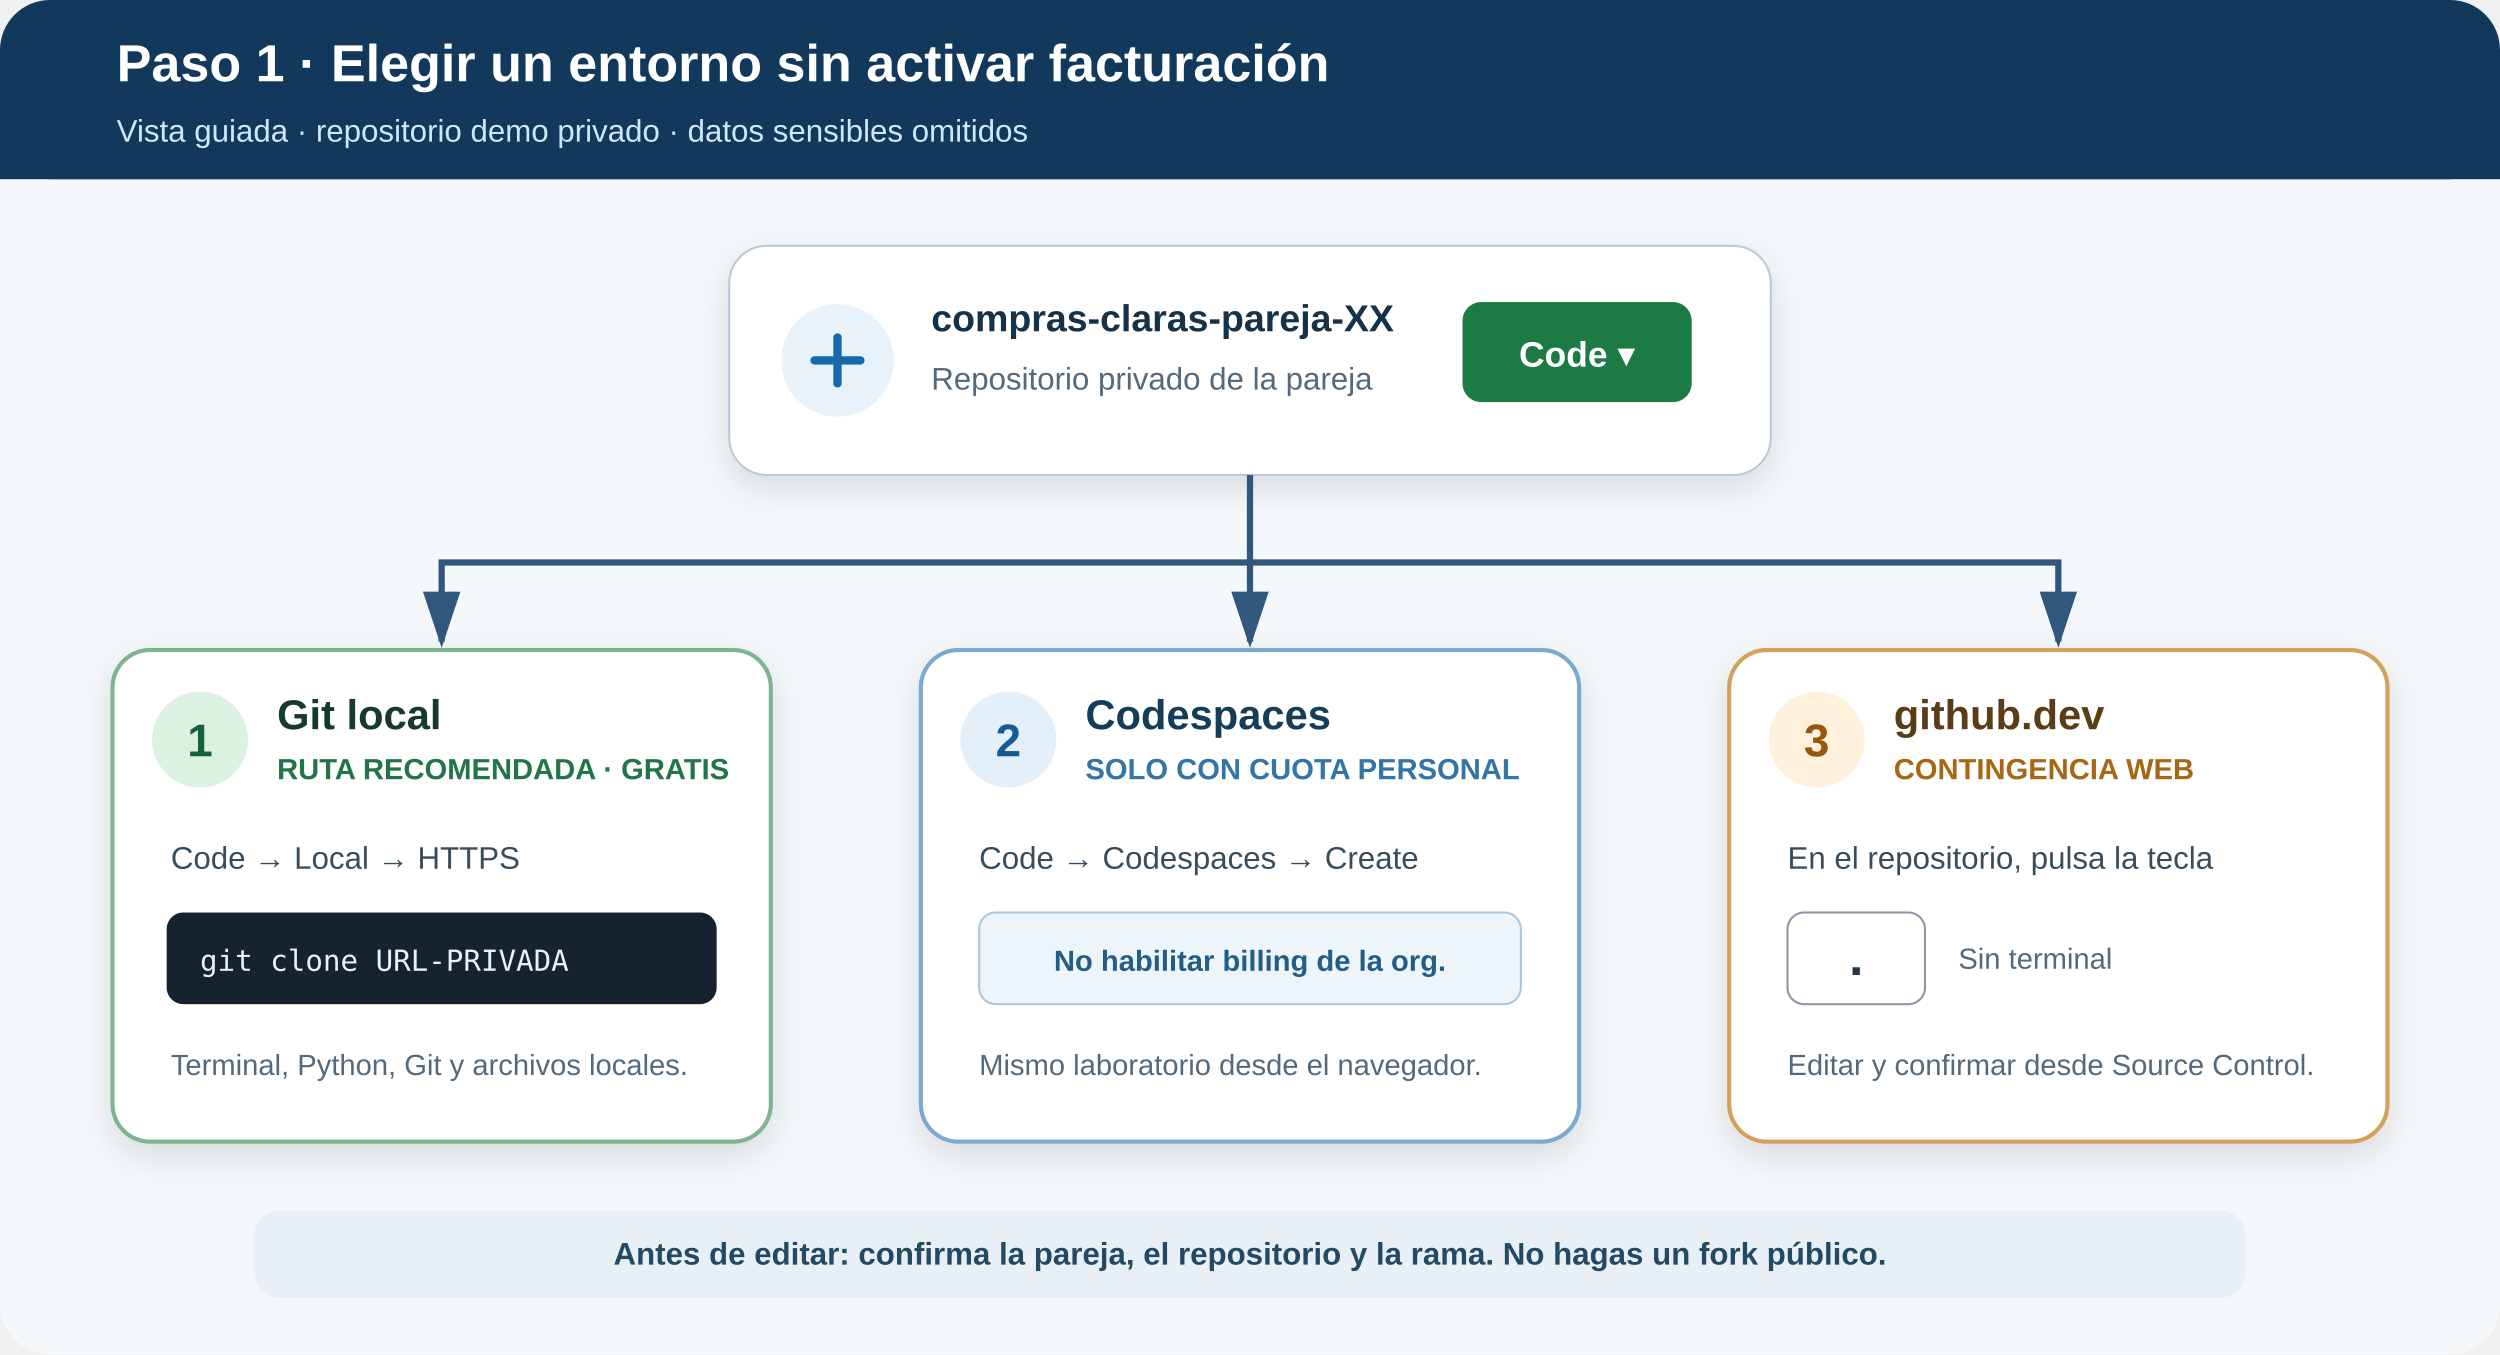
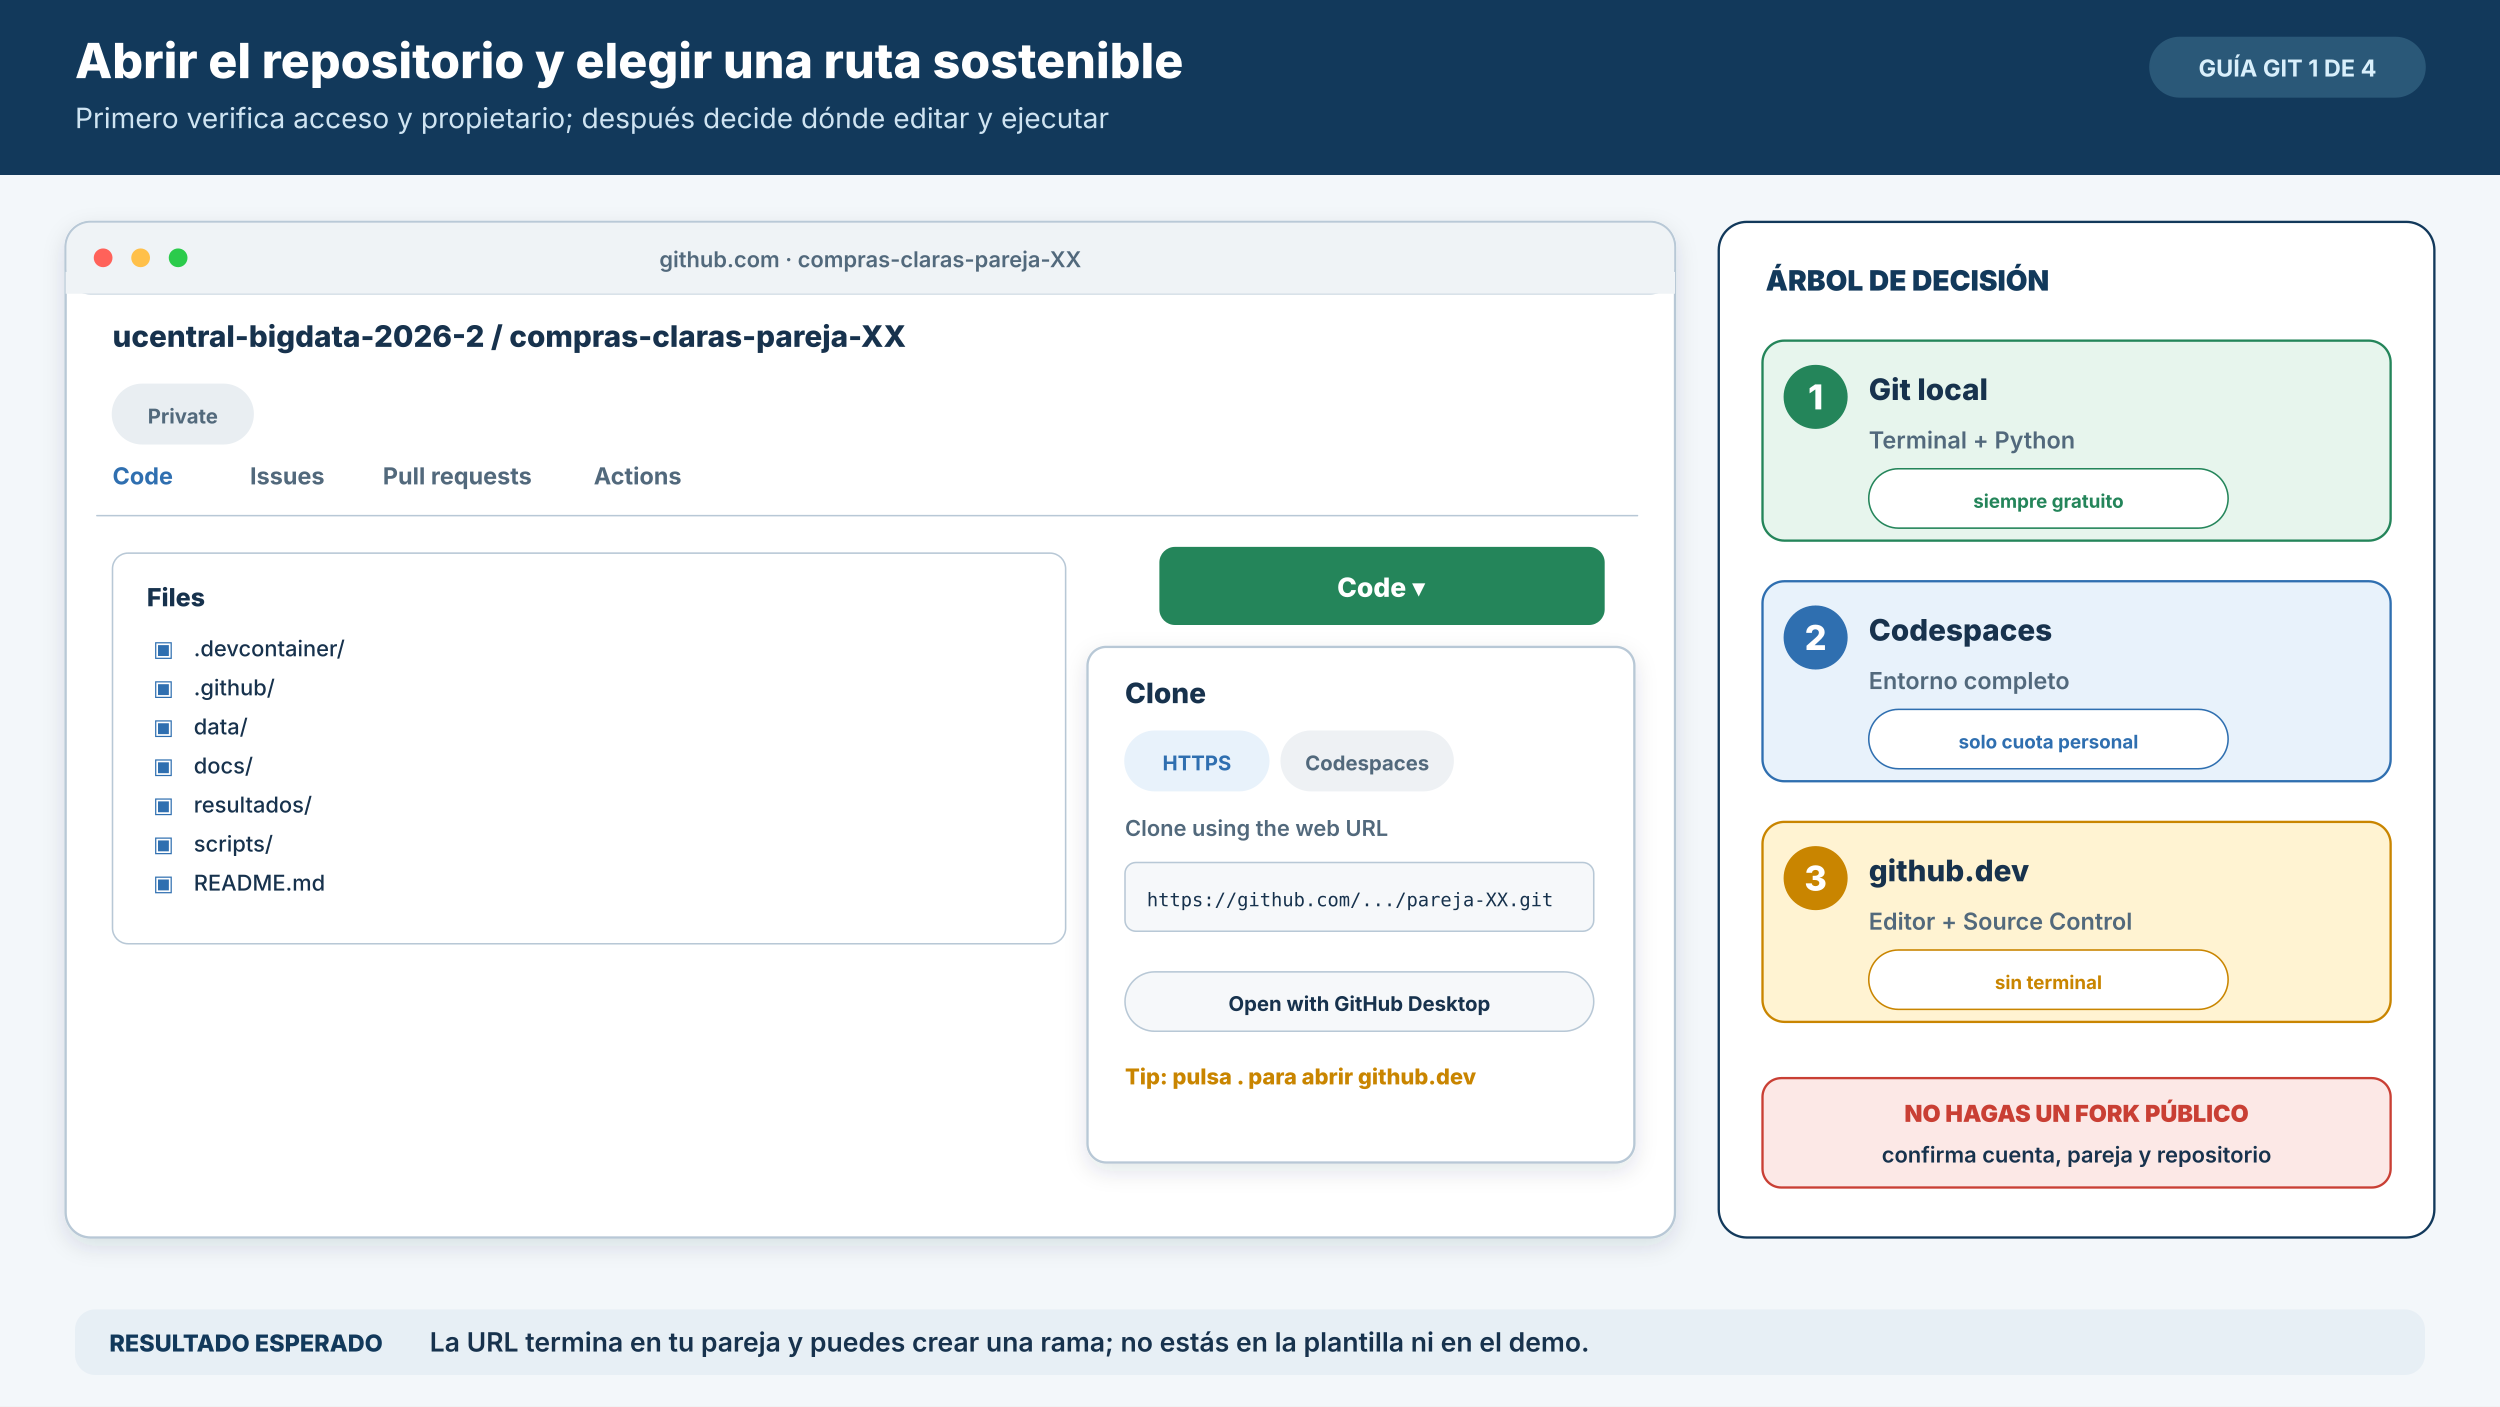
- <svg xmlns="http://www.w3.org/2000/svg" width="1200" height="650" viewBox="0 0 1200 650" role="img" aria-labelledby="title desc">
+ <svg xmlns="http://www.w3.org/2000/svg" width="1600" height="900" viewBox="0 0 1600 900" role="img" aria-labelledby="title desc">
  <defs>
-     <filter id="shadow" x="-20%" y="-20%" width="140%" height="140%">
-       <feDropShadow dx="0" dy="6" stdDeviation="8" flood-opacity=".12" />
+     <filter id="shadow" x="-20%" y="-20%" width="140%" height="150%">
+       <feDropShadow dx="0" dy="5" stdDeviation="7" flood-color="#17324D" flood-opacity=".12" />
    </filter>
-     <marker id="arrow" markerWidth="10" markerHeight="10" refX="8" refY="3" orient="auto">
-       <path d="M0,0 L0,6 L9,3 z" fill="#31577c" />
+     <marker id="arrow-blue" markerWidth="10" markerHeight="10" refX="8" refY="3" orient="auto">
+       <path d="M0,0 L0,6 L9,3 z" fill="#2F6FB0" />
+     </marker>
+     <marker id="arrow-red" markerWidth="10" markerHeight="10" refX="8" refY="3" orient="auto">
+       <path d="M0,0 L0,6 L9,3 z" fill="#C93F34" />
+     </marker>
+     <marker id="arrow-green" markerWidth="10" markerHeight="10" refX="8" refY="3" orient="auto">
+       <path d="M0,0 L0,6 L9,3 z" fill="#24855A" />
+     </marker>
+     <marker id="arrow-purple" markerWidth="10" markerHeight="10" refX="8" refY="3" orient="auto">
+       <path d="M0,0 L0,6 L9,3 z" fill="#6C5AA7" />
    </marker>
  </defs>
-   <rect width="1200" height="650" rx="24" fill="#f5f8fb" />
-   <rect width="1200" height="86" rx="24" fill="#12395b" />
-   <rect y="62" width="1200" height="24" fill="#12395b" />
-   <text x="56" y="39" fill="#fff" font-family="Segoe UI,Arial" font-size="25" font-weight="700">Paso 1 · Elegir un entorno sin activar facturación</text>
-   <text x="56" y="68" fill="#cfe7f6" font-family="Segoe UI,Arial" font-size="15">Vista guiada · repositorio demo privado · datos sensibles omitidos</text>
-   <g filter="url(#shadow)">
-     <rect x="350" y="118" width="500" height="110" rx="18" fill="#fff" stroke="#b8c9d9" />
-     <circle cx="402" cy="173" r="27" fill="#e7f2fa" />
-     <path d="M391 173h22m-11-11v22" stroke="#1769aa" stroke-width="4" stroke-linecap="round" />
-     <text x="447" y="159" fill="#14324a" font-family="Segoe UI,Arial" font-size="18" font-weight="700">compras-claras-pareja-XX</text>
-     <text x="447" y="187" fill="#52697c" font-family="Segoe UI,Arial" font-size="15">Repositorio privado de la pareja</text>
-     <rect x="702" y="145" width="110" height="48" rx="9" fill="#1f7a44" />
-     <text x="757" y="176" text-anchor="middle" fill="#fff" font-family="Segoe UI,Arial" font-size="17" font-weight="700">Code ▾</text>
-   </g>
-   <path d="M600 228v42" fill="none" stroke="#31577c" stroke-width="3" />
-   <path d="M600 270H212v38" fill="none" stroke="#31577c" stroke-width="3" marker-end="url(#arrow)" />
-   <path d="M600 270v38" fill="none" stroke="#31577c" stroke-width="3" marker-end="url(#arrow)" />
-   <path d="M600 270h388v38" fill="none" stroke="#31577c" stroke-width="3" marker-end="url(#arrow)" />
-   <g filter="url(#shadow)">
-     <rect x="54" y="312" width="316" height="236" rx="18" fill="#fff" stroke="#7bb58f" stroke-width="2" />
-     <circle cx="96" cy="355" r="23" fill="#dbf2e3" />
-     <text x="96" y="363" text-anchor="middle" fill="#17643a" font-family="Segoe UI,Arial" font-size="22" font-weight="700">1</text>
-     <text x="133" y="350" fill="#153b2a" font-family="Segoe UI,Arial" font-size="20" font-weight="700">Git local</text>
-     <text x="133" y="374" fill="#23744a" font-family="Segoe UI,Arial" font-size="14" font-weight="700">RUTA RECOMENDADA · GRATIS</text>
-     <text x="82" y="417" fill="#394d5c" font-family="Segoe UI,Arial" font-size="15">Code → Local → HTTPS</text>
-     <rect x="80" y="438" width="264" height="44" rx="8" fill="#15232e" />
-     <text x="96" y="466" fill="#e8f1f7" font-family="Consolas,monospace" font-size="14">git clone URL-PRIVADA</text>
-     <text x="82" y="516" fill="#52697c" font-family="Segoe UI,Arial" font-size="14">Terminal, Python, Git y archivos locales.</text>
-   </g>
-   <g filter="url(#shadow)">
-     <rect x="442" y="312" width="316" height="236" rx="18" fill="#fff" stroke="#7ea9cf" stroke-width="2" />
-     <circle cx="484" cy="355" r="23" fill="#e3eff9" />
-     <text x="484" y="363" text-anchor="middle" fill="#155c91" font-family="Segoe UI,Arial" font-size="22" font-weight="700">2</text>
-     <text x="521" y="350" fill="#163c59" font-family="Segoe UI,Arial" font-size="20" font-weight="700">Codespaces</text>
-     <text x="521" y="374" fill="#3174a6" font-family="Segoe UI,Arial" font-size="14" font-weight="700">SOLO CON CUOTA PERSONAL</text>
-     <text x="470" y="417" fill="#394d5c" font-family="Segoe UI,Arial" font-size="15">Code → Codespaces → Create</text>
-     <rect x="470" y="438" width="260" height="44" rx="8" fill="#edf5fb" stroke="#a9c7df" />
-     <text x="600" y="466" text-anchor="middle" fill="#245d86" font-family="Segoe UI,Arial" font-size="14" font-weight="700">No habilitar billing de la org.</text>
-     <text x="470" y="516" fill="#52697c" font-family="Segoe UI,Arial" font-size="14">Mismo laboratorio desde el navegador.</text>
-   </g>
-   <g filter="url(#shadow)">
-     <rect x="830" y="312" width="316" height="236" rx="18" fill="#fff" stroke="#d5a15a" stroke-width="2" />
-     <circle cx="872" cy="355" r="23" fill="#fff1dc" />
-     <text x="872" y="363" text-anchor="middle" fill="#95570b" font-family="Segoe UI,Arial" font-size="22" font-weight="700">3</text>
-     <text x="909" y="350" fill="#593c17" font-family="Segoe UI,Arial" font-size="20" font-weight="700">github.dev</text>
-     <text x="909" y="374" fill="#a76817" font-family="Segoe UI,Arial" font-size="14" font-weight="700">CONTINGENCIA WEB</text>
-     <text x="858" y="417" fill="#394d5c" font-family="Segoe UI,Arial" font-size="15">En el repositorio, pulsa la tecla</text>
-     <rect x="858" y="438" width="66" height="44" rx="8" fill="#fff" stroke="#8a98a5" />
-     <text x="891" y="468" text-anchor="middle" fill="#253746" font-family="Segoe UI,Arial" font-size="25" font-weight="700">.</text>
-     <text x="940" y="465" fill="#52697c" font-family="Segoe UI,Arial" font-size="14">Sin terminal</text>
-     <text x="858" y="516" fill="#52697c" font-family="Segoe UI,Arial" font-size="14">Editar y confirmar desde Source Control.</text>
-   </g>
-   <rect x="122" y="581" width="956" height="42" rx="12" fill="#e8f0f6" />
-   <text x="600" y="607" text-anchor="middle" fill="#244963" font-family="Segoe UI,Arial" font-size="15" font-weight="600">Antes de editar: confirma la pareja, el repositorio y la rama. No hagas un fork público.</text>
+   <rect width="1600" height="900" fill="#F3F7FA" />
+   <rect x="0" y="0" width="1600" height="112" rx="0" fill="#12395B" stroke="#12395B" stroke-width="0" opacity="1" />
+   <rect x="1376" y="24" width="176" height="38" rx="19" fill="#2A5878" stroke="#2A5878" stroke-width="1" opacity="1" />
+   <text x="1464.0" y="49" fill="#D9EFFB" font-family="Inter, Segoe UI, Arial, sans-serif" font-size="15" font-weight="700" text-anchor="middle" style="">
+     <tspan x="1464.0" dy="0">GUÍA GIT 1 DE 4</tspan>
+   </text>
+   <text x="48" y="50" fill="#FFFFFF" font-family="Inter, Segoe UI, Arial, sans-serif" font-size="31" font-weight="800" text-anchor="start" style="">
+     <tspan x="48" dy="0">Abrir el repositorio y elegir una ruta sostenible</tspan>
+   </text>
+   <text x="48" y="82" fill="#CFE4F2" font-family="Inter, Segoe UI, Arial, sans-serif" font-size="18" font-weight="400" text-anchor="start" style="">
+     <tspan x="48" dy="0">Primero verifica acceso y propietario; después decide dónde editar y ejecutar</tspan>
+   </text>
+   <rect x="42" y="142" width="1030" height="650" rx="16" fill="#FFFFFF" stroke="#B8C8D6" stroke-width="1.5" opacity="1" filter="url(#shadow)" />
+   <rect x="42" y="142" width="1030" height="46" rx="16" fill="#EFF3F6" stroke="#B8C8D6" stroke-width="1" opacity="1" />
+   <rect x="42" y="174" width="1030" height="14" rx="0" fill="#EFF3F6" stroke="#EFF3F6" stroke-width="0" opacity="1" />
+   <circle cx="66" cy="165" r="6" fill="#FF625A" stroke="#FF625A" stroke-width="0" />
+   <circle cx="90" cy="165" r="6" fill="#FFC04A" stroke="#FFC04A" stroke-width="0" />
+   <circle cx="114" cy="165" r="6" fill="#2BCB4B" stroke="#2BCB4B" stroke-width="0" />
+   <text x="557.0" y="171" fill="#52697C" font-family="Inter, Segoe UI, Arial, sans-serif" font-size="14" font-weight="600" text-anchor="middle" style="">
+     <tspan x="557.0" dy="0">github.com · compras-claras-pareja-XX</tspan>
+   </text>
+   <text x="72" y="222" fill="#17324D" font-family="Inter, Segoe UI, Arial, sans-serif" font-size="19" font-weight="800" text-anchor="start" style="">
+     <tspan x="72" dy="0">ucentral-bigdata-2026-2 / compras-claras-pareja-XX</tspan>
+   </text>
+   <rect x="72" y="246" width="90" height="38" rx="19" fill="#E9EEF2" stroke="#E9EEF2" stroke-width="1" opacity="1" />
+   <text x="117.0" y="271" fill="#52697C" font-family="Inter, Segoe UI, Arial, sans-serif" font-size="13" font-weight="700" text-anchor="middle" style="">
+     <tspan x="117.0" dy="0">Private</tspan>
+   </text>
+   <text x="72" y="310" fill="#2F6FB0" font-family="Inter, Segoe UI, Arial, sans-serif" font-size="15" font-weight="700" text-anchor="start" style="">
+     <tspan x="72" dy="0">Code</tspan>
+   </text>
+   <text x="160" y="310" fill="#52697C" font-family="Inter, Segoe UI, Arial, sans-serif" font-size="15" font-weight="700" text-anchor="start" style="">
+     <tspan x="160" dy="0">Issues</tspan>
+   </text>
+   <text x="245" y="310" fill="#52697C" font-family="Inter, Segoe UI, Arial, sans-serif" font-size="15" font-weight="700" text-anchor="start" style="">
+     <tspan x="245" dy="0">Pull requests</tspan>
+   </text>
+   <text x="380" y="310" fill="#52697C" font-family="Inter, Segoe UI, Arial, sans-serif" font-size="15" font-weight="700" text-anchor="start" style="">
+     <tspan x="380" dy="0">Actions</tspan>
+   </text>
+   <line x1="62" y1="330" x2="1048" y2="330" stroke="#B8C8D6" stroke-width="1" fill="none" stroke-linecap="round" />
+   <rect x="72" y="354" width="610" height="250" rx="10" fill="#FFFFFF" stroke="#B8C8D6" stroke-width="1" opacity="1" />
+   <text x="94" y="388" fill="#17324D" font-family="Inter, Segoe UI, Arial, sans-serif" font-size="16" font-weight="800" text-anchor="start" style="">
+     <tspan x="94" dy="0">Files</tspan>
+   </text>
+   <text x="98" y="420" fill="#2F6FB0" font-family="Inter, Segoe UI, Arial, sans-serif" font-size="14" font-weight="700" text-anchor="start" style="">
+     <tspan x="98" dy="0">▣</tspan>
+   </text>
+   <text x="124" y="420" fill="#17324D" font-family="Inter, Segoe UI, Arial, sans-serif" font-size="14" font-weight="550" text-anchor="start" style="">
+     <tspan x="124" dy="0">.devcontainer/</tspan>
+   </text>
+   <text x="98" y="445" fill="#2F6FB0" font-family="Inter, Segoe UI, Arial, sans-serif" font-size="14" font-weight="700" text-anchor="start" style="">
+     <tspan x="98" dy="0">▣</tspan>
+   </text>
+   <text x="124" y="445" fill="#17324D" font-family="Inter, Segoe UI, Arial, sans-serif" font-size="14" font-weight="550" text-anchor="start" style="">
+     <tspan x="124" dy="0">.github/</tspan>
+   </text>
+   <text x="98" y="470" fill="#2F6FB0" font-family="Inter, Segoe UI, Arial, sans-serif" font-size="14" font-weight="700" text-anchor="start" style="">
+     <tspan x="98" dy="0">▣</tspan>
+   </text>
+   <text x="124" y="470" fill="#17324D" font-family="Inter, Segoe UI, Arial, sans-serif" font-size="14" font-weight="550" text-anchor="start" style="">
+     <tspan x="124" dy="0">data/</tspan>
+   </text>
+   <text x="98" y="495" fill="#2F6FB0" font-family="Inter, Segoe UI, Arial, sans-serif" font-size="14" font-weight="700" text-anchor="start" style="">
+     <tspan x="98" dy="0">▣</tspan>
+   </text>
+   <text x="124" y="495" fill="#17324D" font-family="Inter, Segoe UI, Arial, sans-serif" font-size="14" font-weight="550" text-anchor="start" style="">
+     <tspan x="124" dy="0">docs/</tspan>
+   </text>
+   <text x="98" y="520" fill="#2F6FB0" font-family="Inter, Segoe UI, Arial, sans-serif" font-size="14" font-weight="700" text-anchor="start" style="">
+     <tspan x="98" dy="0">▣</tspan>
+   </text>
+   <text x="124" y="520" fill="#17324D" font-family="Inter, Segoe UI, Arial, sans-serif" font-size="14" font-weight="550" text-anchor="start" style="">
+     <tspan x="124" dy="0">resultados/</tspan>
+   </text>
+   <text x="98" y="545" fill="#2F6FB0" font-family="Inter, Segoe UI, Arial, sans-serif" font-size="14" font-weight="700" text-anchor="start" style="">
+     <tspan x="98" dy="0">▣</tspan>
+   </text>
+   <text x="124" y="545" fill="#17324D" font-family="Inter, Segoe UI, Arial, sans-serif" font-size="14" font-weight="550" text-anchor="start" style="">
+     <tspan x="124" dy="0">scripts/</tspan>
+   </text>
+   <text x="98" y="570" fill="#2F6FB0" font-family="Inter, Segoe UI, Arial, sans-serif" font-size="14" font-weight="700" text-anchor="start" style="">
+     <tspan x="98" dy="0">▣</tspan>
+   </text>
+   <text x="124" y="570" fill="#17324D" font-family="Inter, Segoe UI, Arial, sans-serif" font-size="14" font-weight="550" text-anchor="start" style="">
+     <tspan x="124" dy="0">README.md</tspan>
+   </text>
+   <rect x="742" y="350" width="285" height="50" rx="10" fill="#24855A" stroke="#24855A" stroke-width="0" opacity="1" />
+   <text x="884" y="382" fill="#FFFFFF" font-family="Inter, Segoe UI, Arial, sans-serif" font-size="17" font-weight="800" text-anchor="middle" style="">
+     <tspan x="884" dy="0">Code ▾</tspan>
+   </text>
+   <rect x="696" y="414" width="350" height="330" rx="12" fill="#FFFFFF" stroke="#B8C8D6" stroke-width="1.5" opacity="1" filter="url(#shadow)" />
+   <text x="720" y="450" fill="#17324D" font-family="Inter, Segoe UI, Arial, sans-serif" font-size="18" font-weight="800" text-anchor="start" style="">
+     <tspan x="720" dy="0">Clone</tspan>
+   </text>
+   <rect x="720" y="468" width="92" height="38" rx="19" fill="#E8F2FB" stroke="#E8F2FB" stroke-width="1" opacity="1" />
+   <text x="766.0" y="493" fill="#2F6FB0" font-family="Inter, Segoe UI, Arial, sans-serif" font-size="13" font-weight="700" text-anchor="middle" style="">
+     <tspan x="766.0" dy="0">HTTPS</tspan>
+   </text>
+   <rect x="820" y="468" width="110" height="38" rx="19" fill="#EEF1F4" stroke="#EEF1F4" stroke-width="1" opacity="1" />
+   <text x="875.0" y="493" fill="#52697C" font-family="Inter, Segoe UI, Arial, sans-serif" font-size="13" font-weight="700" text-anchor="middle" style="">
+     <tspan x="875.0" dy="0">Codespaces</tspan>
+   </text>
+   <text x="720" y="535" fill="#52697C" font-family="Inter, Segoe UI, Arial, sans-serif" font-size="14" font-weight="600" text-anchor="start" style="">
+     <tspan x="720" dy="0">Clone using the web URL</tspan>
+   </text>
+   <rect x="720" y="552" width="300" height="44" rx="7" fill="#F6F8FA" stroke="#B8C8D6" stroke-width="1" opacity="1" />
+   <text x="734" y="580" fill="#17324D" font-family="Consolas, monospace" font-size="12" font-weight="500" text-anchor="start" style="">
+     <tspan x="734" dy="0">https://github.com/.../pareja-XX.git</tspan>
+   </text>
+   <rect x="720" y="622" width="300" height="38" rx="19" fill="#F6F8FA" stroke="#B8C8D6" stroke-width="1" opacity="1" />
+   <text x="870.0" y="647" fill="#17324D" font-family="Inter, Segoe UI, Arial, sans-serif" font-size="13" font-weight="700" text-anchor="middle" style="">
+     <tspan x="870.0" dy="0">Open with GitHub Desktop</tspan>
+   </text>
+   <text x="720" y="694" fill="#C98500" font-family="Inter, Segoe UI, Arial, sans-serif" font-size="14" font-weight="800" text-anchor="start" style="">
+     <tspan x="720" dy="0">Tip: pulsa . para abrir github.dev</tspan>
+   </text>
+   <rect x="1100" y="142" width="458" height="650" rx="18" fill="#FFFFFF" stroke="#12395B" stroke-width="1.5" opacity="1" />
+   <text x="1130" y="186" fill="#12395B" font-family="Inter, Segoe UI, Arial, sans-serif" font-size="18" font-weight="900" text-anchor="start" style="">
+     <tspan x="1130" dy="0">ÁRBOL DE DECISIÓN</tspan>
+   </text>
+   <rect x="1128" y="218" width="402" height="128" rx="14" fill="#E7F5ED" stroke="#24855A" stroke-width="1.5" opacity="1" />
+   <circle cx="1162" cy="254" r="20" fill="#24855A" stroke="#24855A" stroke-width="1" />
+   <text x="1162" y="262" fill="#FFFFFF" font-family="Inter, Segoe UI, Arial, sans-serif" font-size="22" font-weight="800" text-anchor="middle" style="">
+     <tspan x="1162" dy="0">1</tspan>
+   </text>
+   <text x="1196" y="256" fill="#17324D" font-family="Inter, Segoe UI, Arial, sans-serif" font-size="19" font-weight="800" text-anchor="start" style="">
+     <tspan x="1196" dy="0">Git local</tspan>
+   </text>
+   <text x="1196" y="287" fill="#52697C" font-family="Inter, Segoe UI, Arial, sans-serif" font-size="15" font-weight="600" text-anchor="start" style="">
+     <tspan x="1196" dy="0">Terminal + Python</tspan>
+   </text>
+   <rect x="1196" y="300" width="230" height="38" rx="19" fill="#FFFFFF" stroke="#24855A" stroke-width="1" opacity="1" />
+   <text x="1311.0" y="325" fill="#24855A" font-family="Inter, Segoe UI, Arial, sans-serif" font-size="12" font-weight="700" text-anchor="middle" style="">
+     <tspan x="1311.0" dy="0">siempre gratuito</tspan>
+   </text>
+   <rect x="1128" y="372" width="402" height="128" rx="14" fill="#E8F2FB" stroke="#2F6FB0" stroke-width="1.5" opacity="1" />
+   <circle cx="1162" cy="408" r="20" fill="#2F6FB0" stroke="#2F6FB0" stroke-width="1" />
+   <text x="1162" y="416" fill="#FFFFFF" font-family="Inter, Segoe UI, Arial, sans-serif" font-size="22" font-weight="800" text-anchor="middle" style="">
+     <tspan x="1162" dy="0">2</tspan>
+   </text>
+   <text x="1196" y="410" fill="#17324D" font-family="Inter, Segoe UI, Arial, sans-serif" font-size="19" font-weight="800" text-anchor="start" style="">
+     <tspan x="1196" dy="0">Codespaces</tspan>
+   </text>
+   <text x="1196" y="441" fill="#52697C" font-family="Inter, Segoe UI, Arial, sans-serif" font-size="15" font-weight="600" text-anchor="start" style="">
+     <tspan x="1196" dy="0">Entorno completo</tspan>
+   </text>
+   <rect x="1196" y="454" width="230" height="38" rx="19" fill="#FFFFFF" stroke="#2F6FB0" stroke-width="1" opacity="1" />
+   <text x="1311.0" y="479" fill="#2F6FB0" font-family="Inter, Segoe UI, Arial, sans-serif" font-size="12" font-weight="700" text-anchor="middle" style="">
+     <tspan x="1311.0" dy="0">solo cuota personal</tspan>
+   </text>
+   <rect x="1128" y="526" width="402" height="128" rx="14" fill="#FFF3D2" stroke="#C98500" stroke-width="1.5" opacity="1" />
+   <circle cx="1162" cy="562" r="20" fill="#C98500" stroke="#C98500" stroke-width="1" />
+   <text x="1162" y="570" fill="#FFFFFF" font-family="Inter, Segoe UI, Arial, sans-serif" font-size="22" font-weight="800" text-anchor="middle" style="">
+     <tspan x="1162" dy="0">3</tspan>
+   </text>
+   <text x="1196" y="564" fill="#17324D" font-family="Inter, Segoe UI, Arial, sans-serif" font-size="19" font-weight="800" text-anchor="start" style="">
+     <tspan x="1196" dy="0">github.dev</tspan>
+   </text>
+   <text x="1196" y="595" fill="#52697C" font-family="Inter, Segoe UI, Arial, sans-serif" font-size="15" font-weight="600" text-anchor="start" style="">
+     <tspan x="1196" dy="0">Editor + Source Control</tspan>
+   </text>
+   <rect x="1196" y="608" width="230" height="38" rx="19" fill="#FFFFFF" stroke="#C98500" stroke-width="1" opacity="1" />
+   <text x="1311.0" y="633" fill="#C98500" font-family="Inter, Segoe UI, Arial, sans-serif" font-size="12" font-weight="700" text-anchor="middle" style="">
+     <tspan x="1311.0" dy="0">sin terminal</tspan>
+   </text>
+   <rect x="1128" y="690" width="402" height="70" rx="12" fill="#FCE8E6" stroke="#C93F34" stroke-width="1.5" opacity="1" />
+   <text x="1329" y="718" fill="#C93F34" font-family="Inter, Segoe UI, Arial, sans-serif" font-size="15" font-weight="900" text-anchor="middle" style="">
+     <tspan x="1329" dy="0">NO HAGAS UN FORK PÚBLICO</tspan>
+   </text>
+   <text x="1329" y="744" fill="#17324D" font-family="Inter, Segoe UI, Arial, sans-serif" font-size="14" font-weight="600" text-anchor="middle" style="">
+     <tspan x="1329" dy="0">confirma cuenta, pareja y repositorio</tspan>
+   </text>
+   <rect x="48" y="838" width="1504" height="42" rx="13" fill="#E7EFF5" stroke="#E7EFF5" stroke-width="0" opacity="1" />
+   <text x="70" y="865" fill="#12395B" font-family="Inter, Segoe UI, Arial, sans-serif" font-size="15" font-weight="800" text-anchor="start" style="">
+     <tspan x="70" dy="0">RESULTADO ESPERADO</tspan>
+   </text>
+   <text x="275.0" y="865" fill="#17324D" font-family="Inter, Segoe UI, Arial, sans-serif" font-size="17" font-weight="600" text-anchor="start" style="">
+     <tspan x="275.0" dy="0">La URL termina en tu pareja y puedes crear una rama; no estás en la plantilla ni en el demo.</tspan>
+   </text>
</svg>
